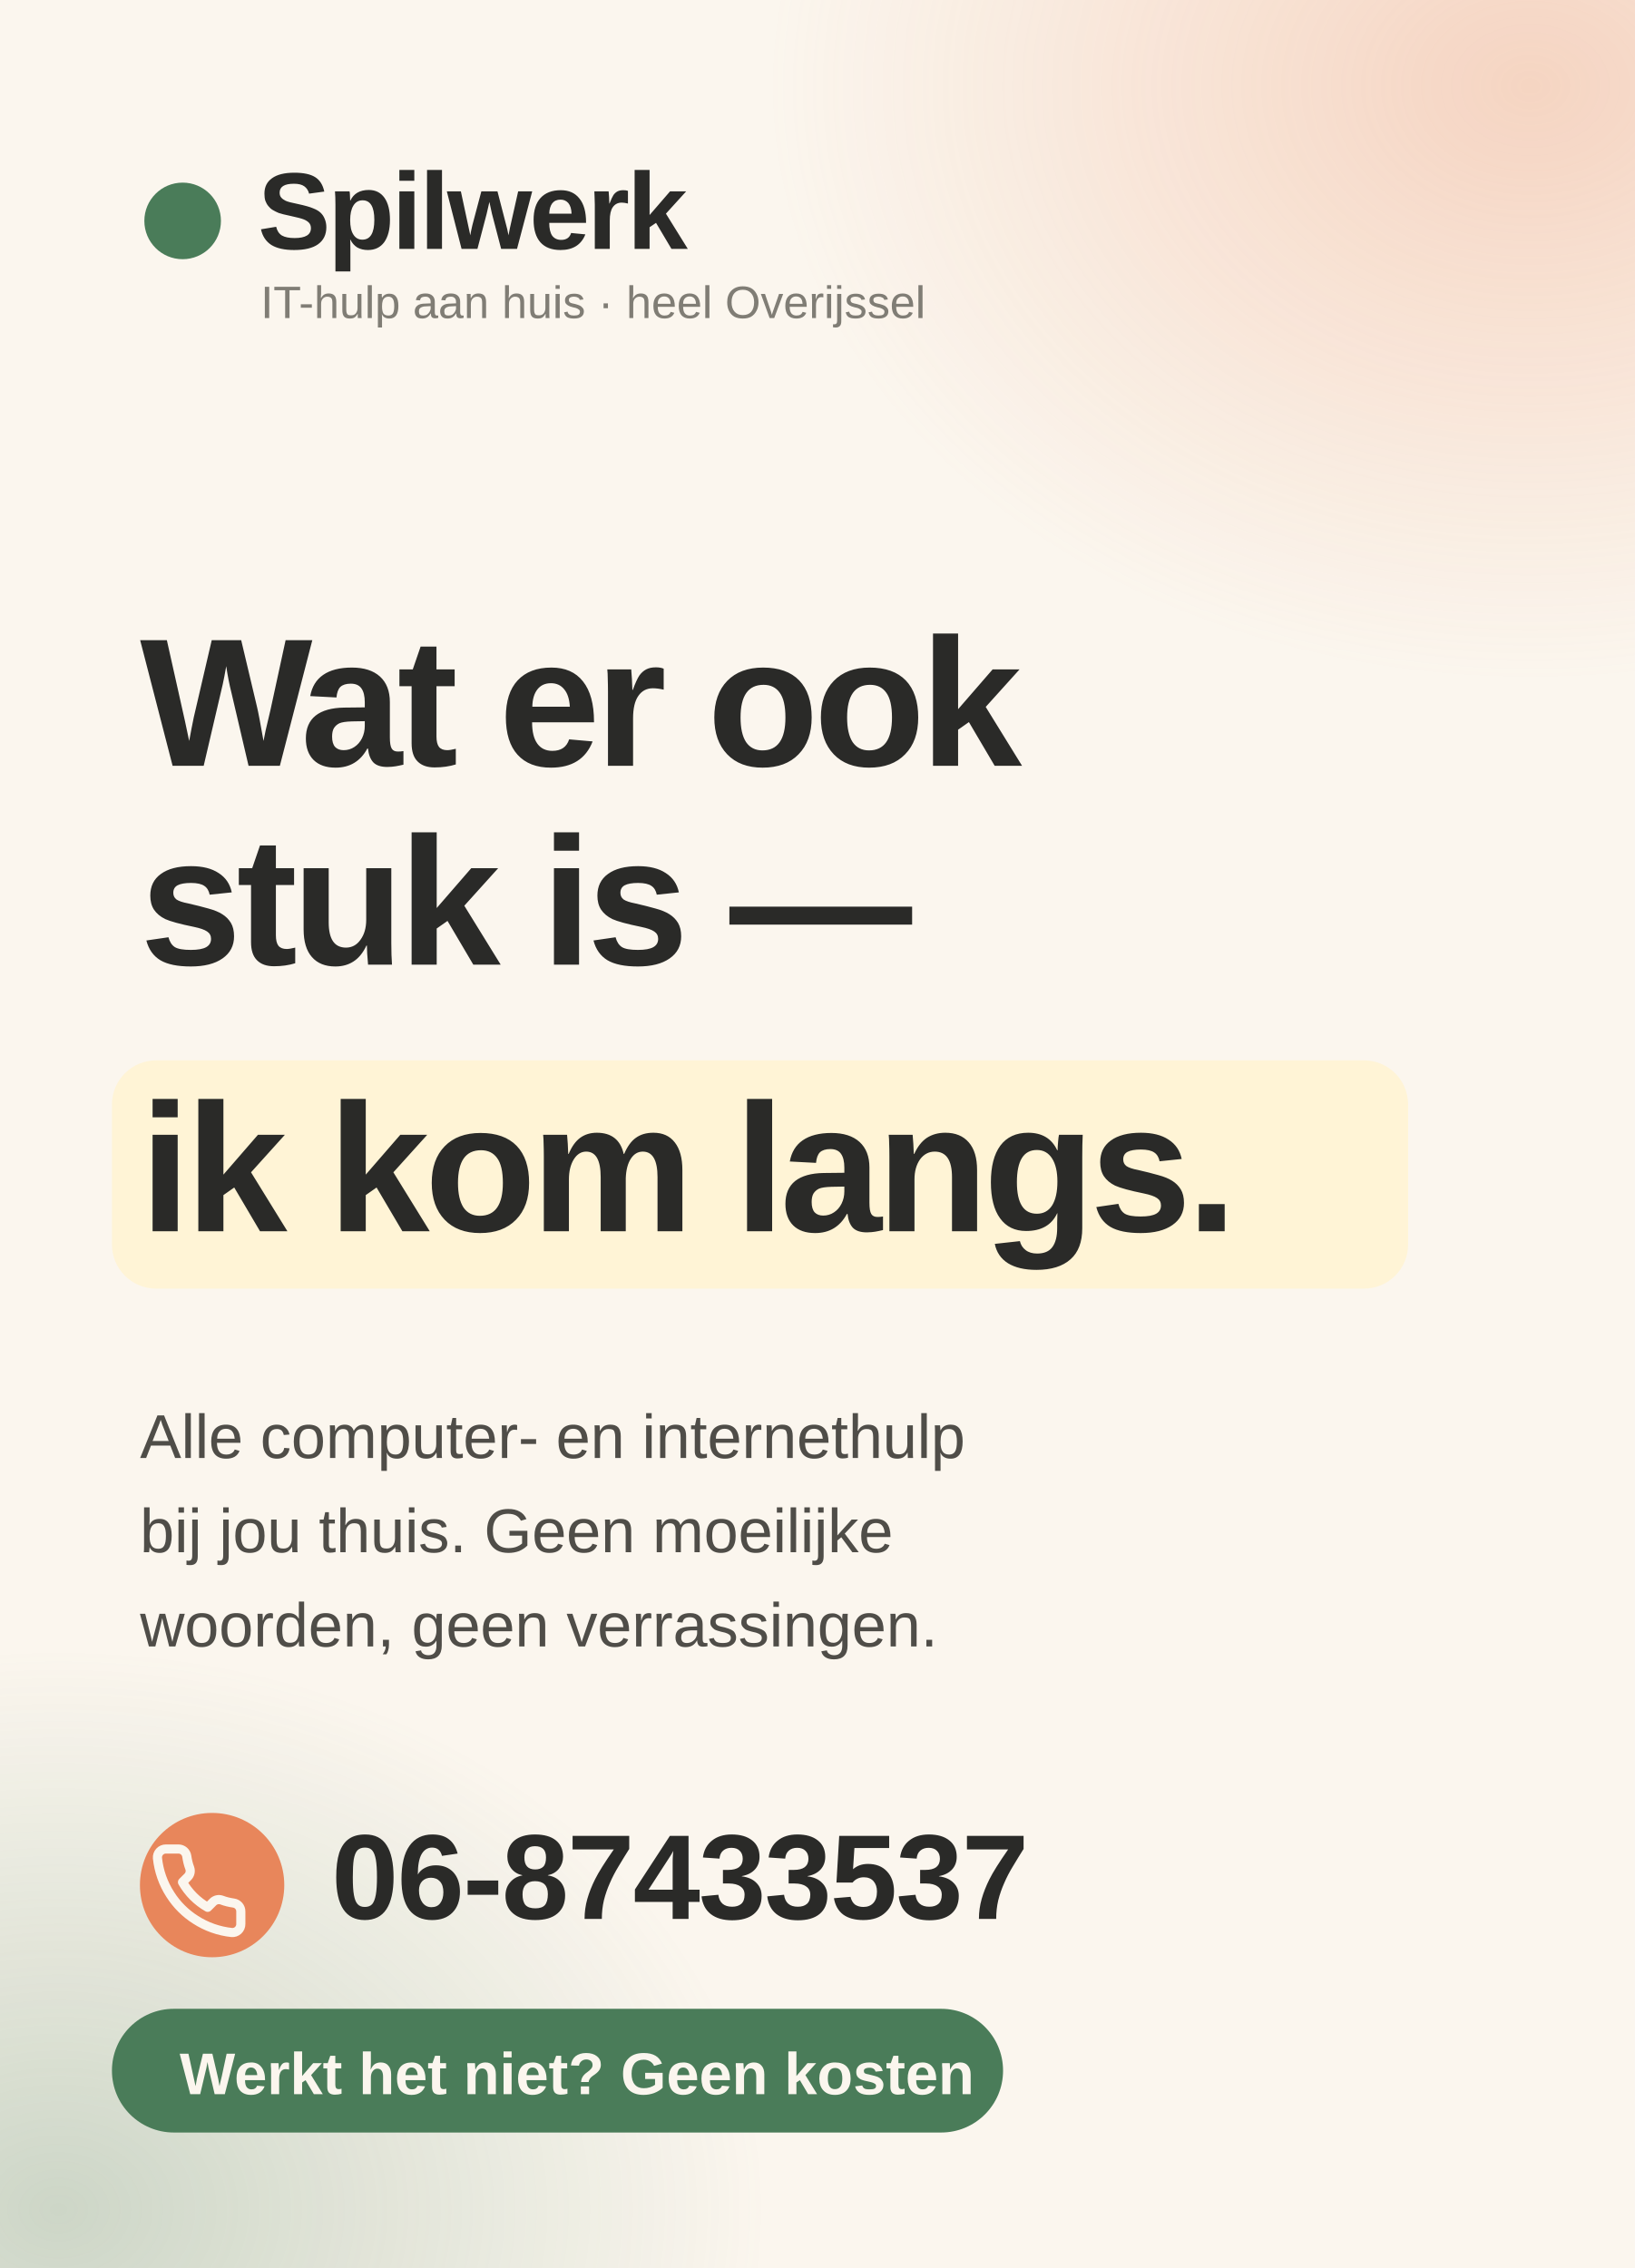
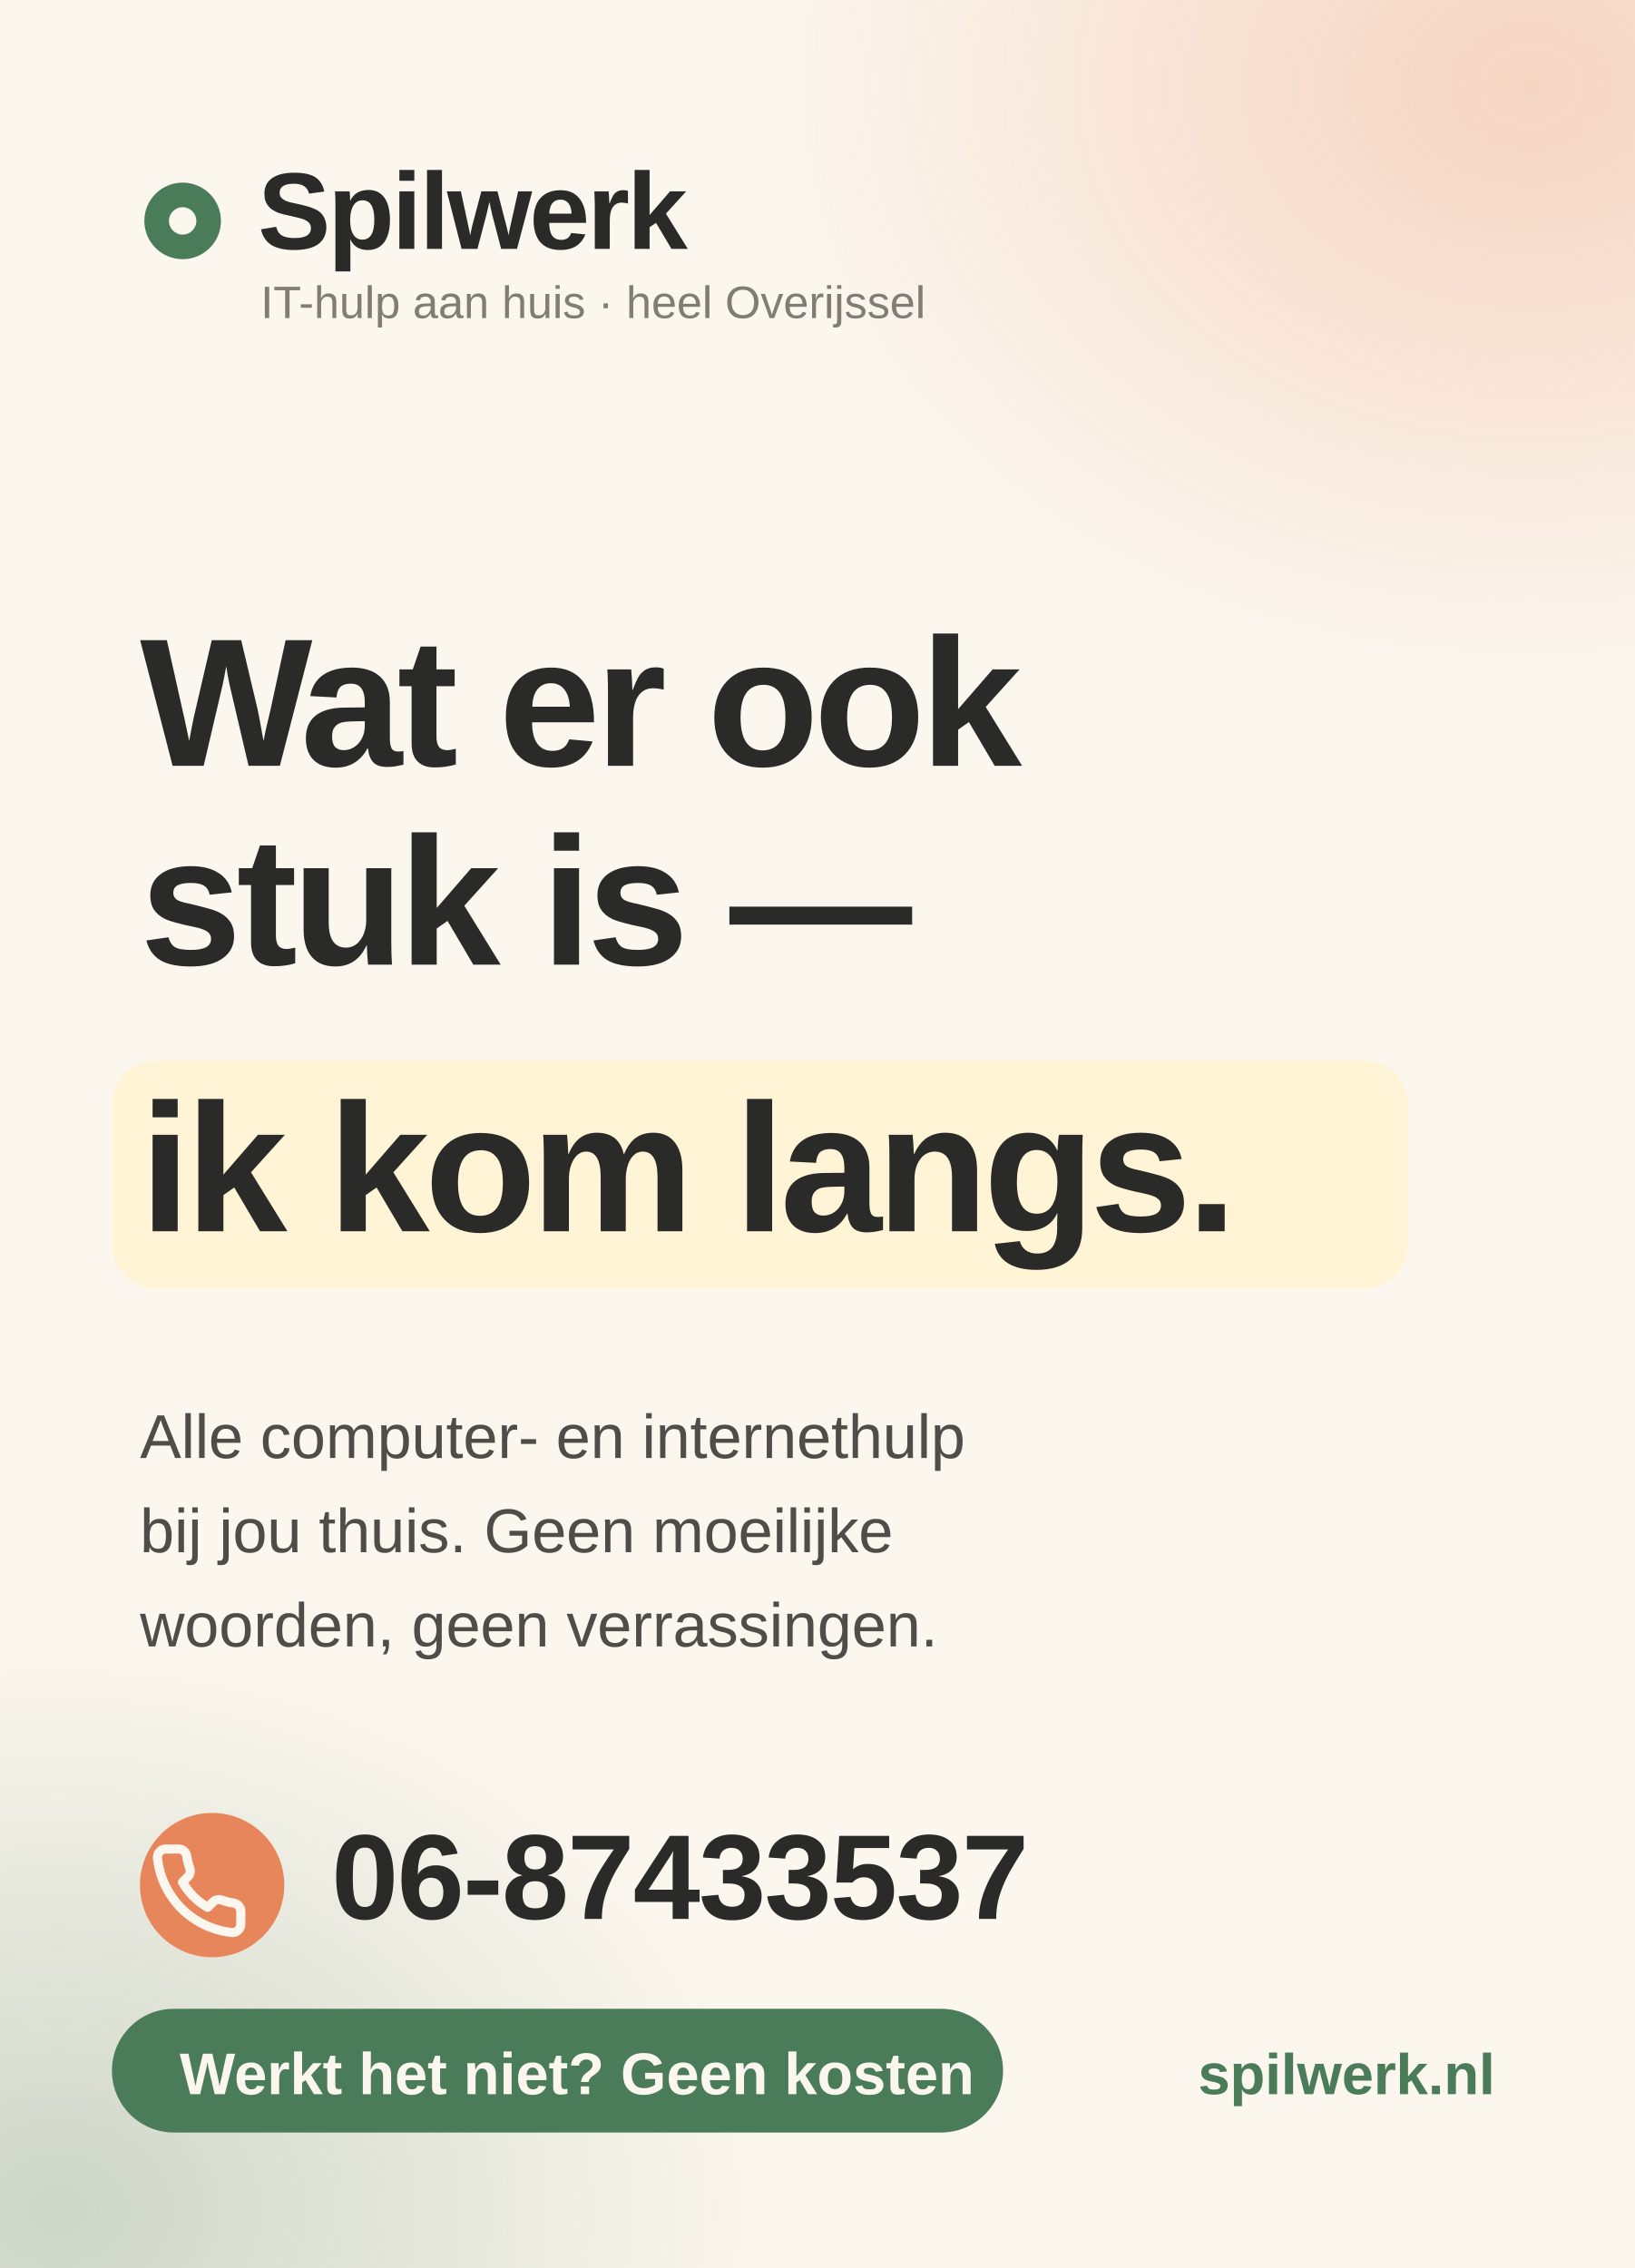
<svg xmlns="http://www.w3.org/2000/svg" width="111mm" height="154mm" viewBox="0 0 111 154">
  <defs>
    <radialGradient id="glowWarm" cx="0.5" cy="0.5" r="0.5">
      <stop offset="0%" stop-color="#E8865B" stop-opacity="0.30" />
      <stop offset="100%" stop-color="#E8865B" stop-opacity="0" />
    </radialGradient>
    <radialGradient id="glowGreen" cx="0.5" cy="0.5" r="0.5">
      <stop offset="0%" stop-color="#4A7C59" stop-opacity="0.26" />
      <stop offset="100%" stop-color="#4A7C59" stop-opacity="0" />
    </radialGradient>
  </defs>
  <rect width="111" height="154" fill="#FBF6EE" />
  <ellipse cx="104" cy="6" rx="52" ry="40" fill="url(#glowWarm)" />
  <ellipse cx="4" cy="150" rx="48" ry="38" fill="url(#glowGreen)" />
  <circle cx="12.4" cy="15" r="2.6" fill="#4A7C59" />
+   <circle cx="12.4" cy="15" r="0.93" fill="#FBF6EE" />
  <text x="17.5" y="16.9" font-family="Manrope, 'Helvetica Neue', Arial, sans-serif" font-size="7.4" font-weight="800" letter-spacing="-0.18" fill="#2A2A28">Spilwerk</text>
  <text x="17.7" y="21.6" font-family="Manrope, 'Helvetica Neue', Arial, sans-serif" font-size="3.1" font-weight="500" fill="#807D75">IT-hulp aan huis · heel Overijssel</text>
  <text font-family="Manrope, 'Helvetica Neue', Arial, sans-serif" font-size="12.4" font-weight="800" letter-spacing="-0.34" fill="#2A2A28">
    <tspan x="9.5" y="52">Wat er ook</tspan>
    <tspan x="9.5" y="65.5">stuk is —</tspan>
  </text>
  <rect x="7.6" y="72" width="88" height="15.5" rx="3" fill="#FFF4D6" />
  <text x="9.5" y="83.6" font-family="Manrope, 'Helvetica Neue', Arial, sans-serif" font-size="12.4" font-weight="800" letter-spacing="-0.34" fill="#2A2A28">ik kom langs.</text>
  <text font-family="Manrope, 'Helvetica Neue', Arial, sans-serif" font-size="4.2" font-weight="500" fill="#4F4D48">
    <tspan x="9.5" y="99">Alle computer- en internethulp</tspan>
    <tspan x="9.5" y="105.4">bij jou thuis. Geen moeilijke</tspan>
    <tspan x="9.5" y="111.8">woorden, geen verrassingen.</tspan>
  </text>
  <circle cx="14.4" cy="128" r="4.9" fill="#E8865B" />
  <path d="M16.35 129.8v0.85a0.57 0.57 0 0 1-0.62 0.57 5.63 5.63 0 0 1-2.46-0.87 5.55 5.55 0 0 1-1.71-1.71 5.63 5.63 0 0 1-0.87-2.47 0.57 0.57 0 0 1 0.57-0.62h0.85a0.57 0.57 0 0 1 0.57 0.49c0.04 0.27 0.1 0.54 0.2 0.8a0.57 0.57 0 0 1-0.13 0.6l-0.36 0.36a4.56 4.56 0 0 0 1.71 1.71l0.36-0.36a0.57 0.57 0 0 1 0.6-0.13c0.26 0.1 0.53 0.16 0.8 0.2a0.57 0.57 0 0 1 0.49 0.58z" fill="none" stroke="#FBF6EE" stroke-width="0.62" stroke-linecap="round" stroke-linejoin="round" />
  <text x="22.5" y="130.3" font-family="Manrope, 'Helvetica Neue', Arial, sans-serif" font-size="8.2" font-weight="800" letter-spacing="-0.1" fill="#2A2A28">06-87433537</text>
  <rect x="7.6" y="136.4" width="60.5" height="8.4" rx="4.2" fill="#4A7C59" />
  <text x="12.2" y="142.2" font-family="Manrope, 'Helvetica Neue', Arial, sans-serif" font-size="4" font-weight="700" fill="#FBF6EE">Werkt het niet? Geen kosten</text>
+   <text x="101.5" y="142.2" text-anchor="end" font-family="Manrope, 'Helvetica Neue', Arial, sans-serif" font-size="3.9" font-weight="700" fill="#4A7C59">spilwerk.nl</text>
</svg>
